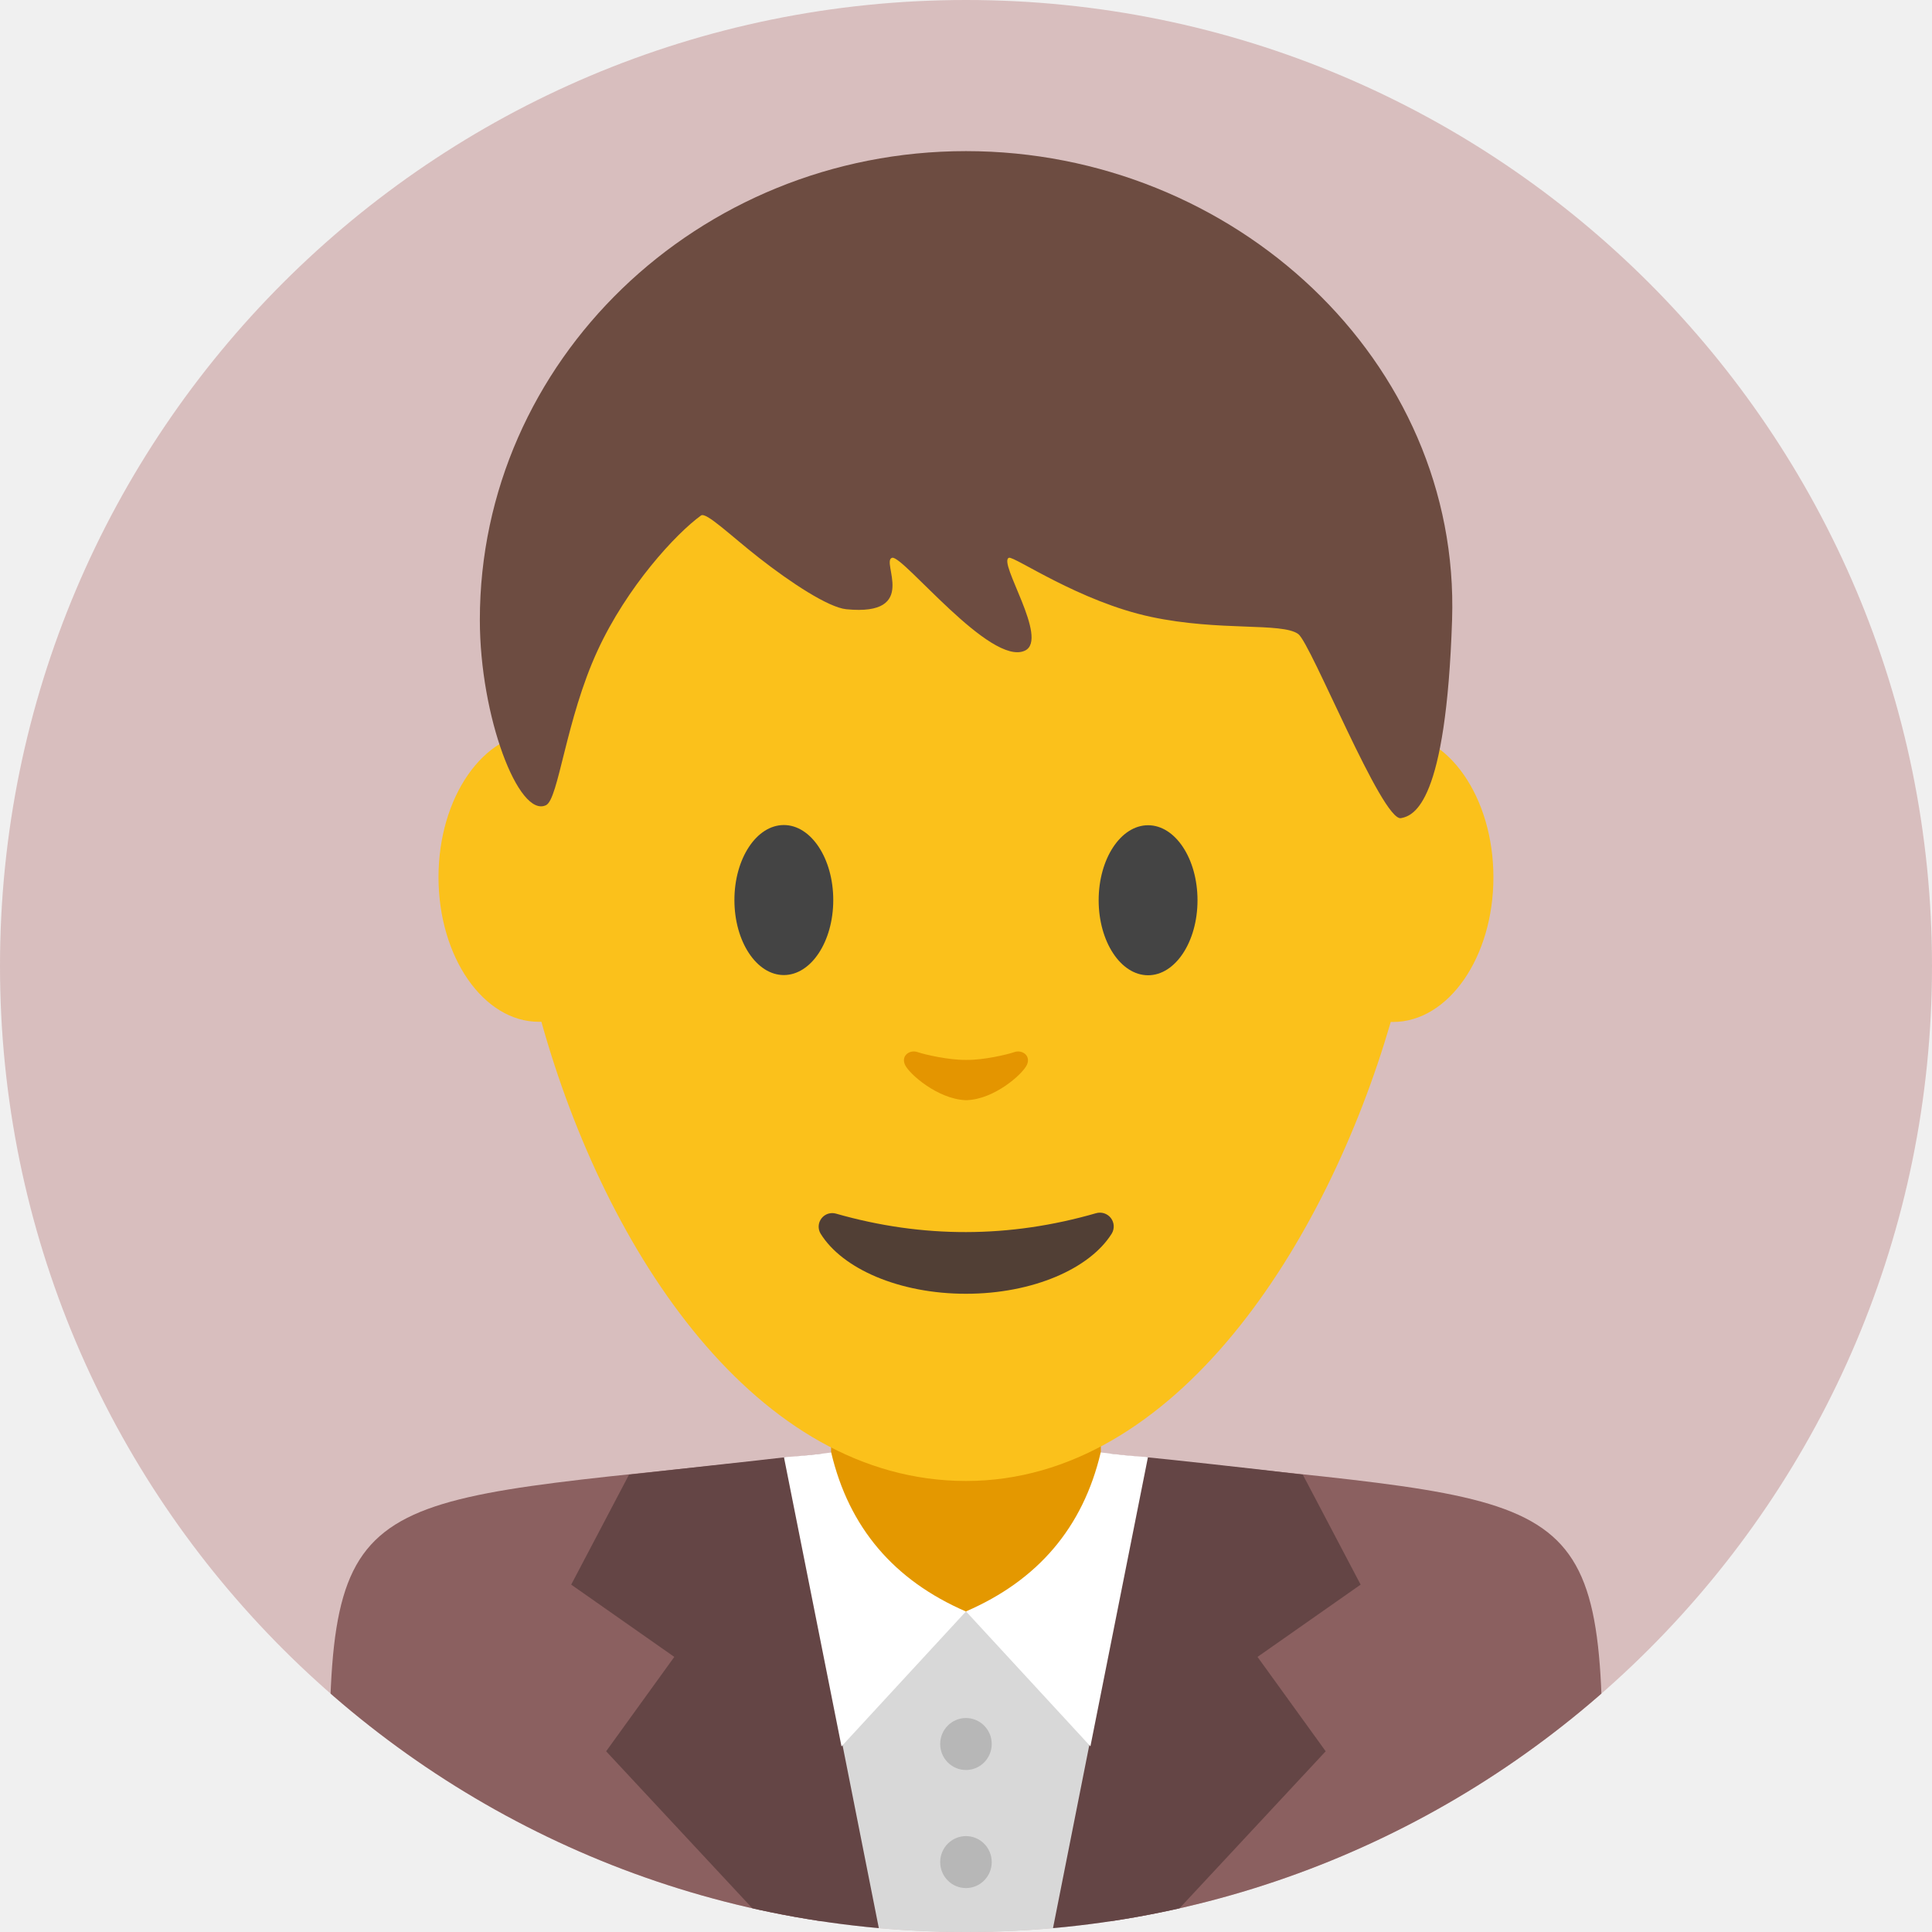
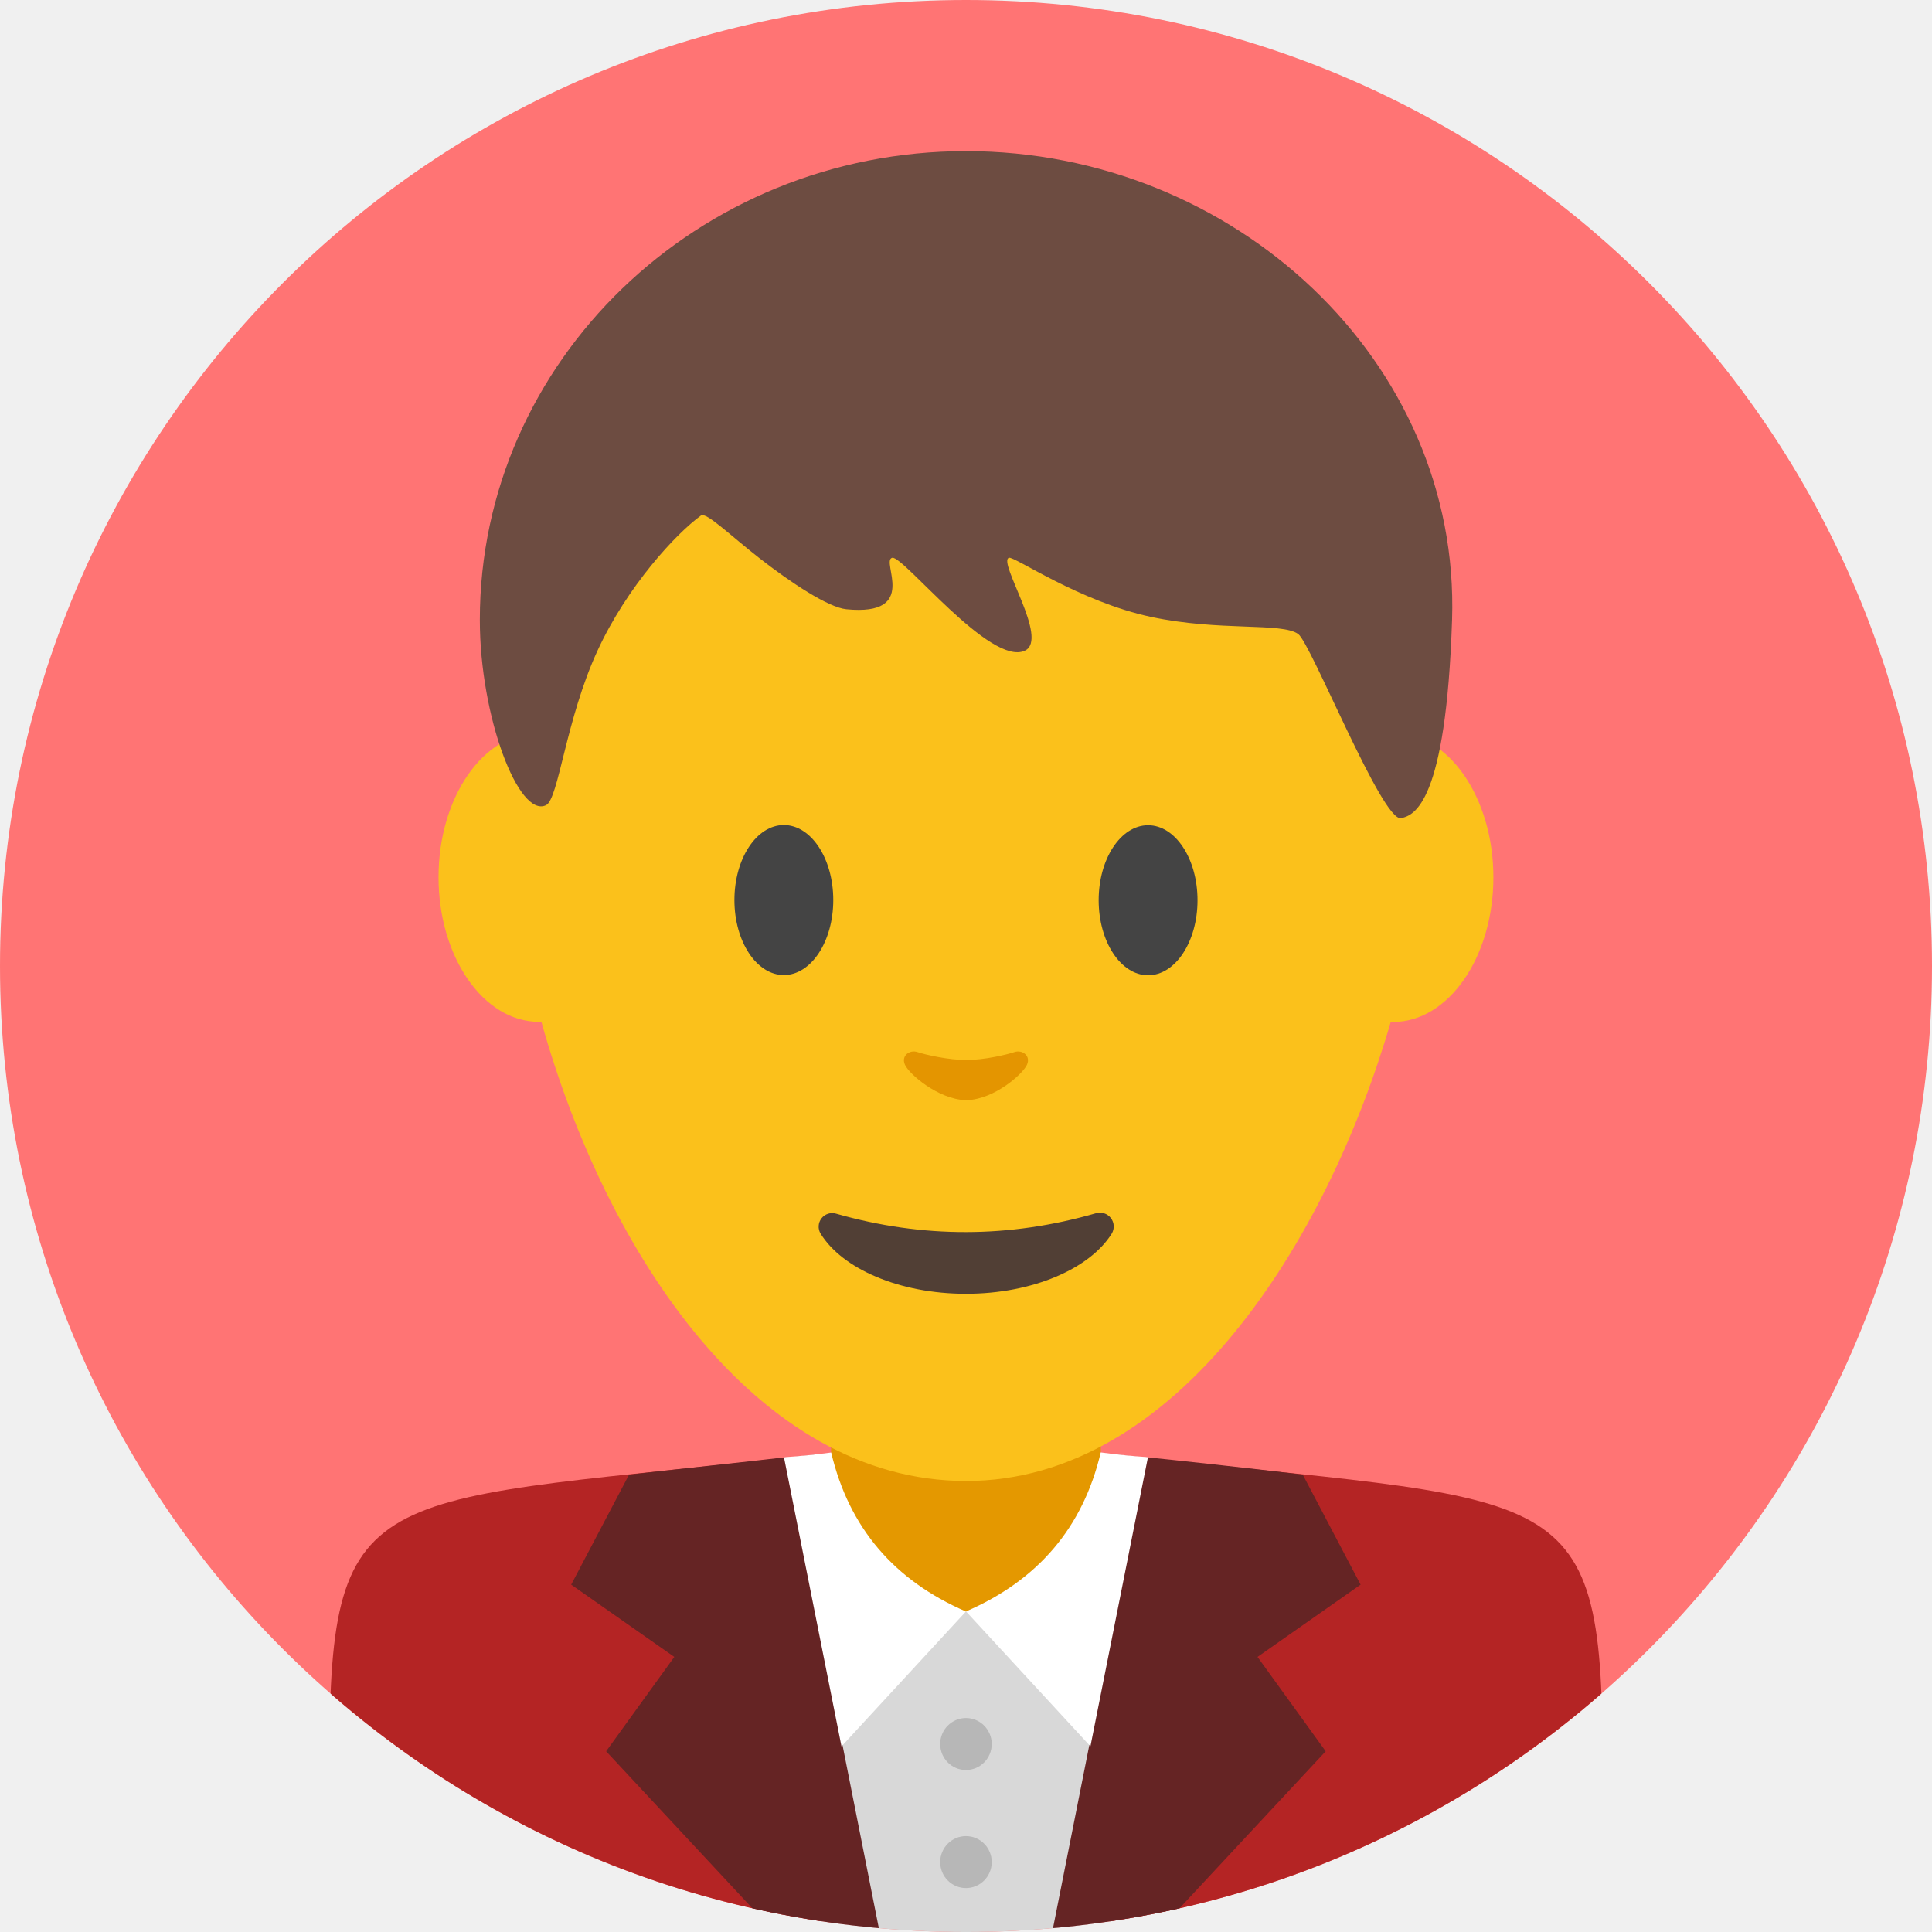
- <svg xmlns="http://www.w3.org/2000/svg" width="100%" height="100%" viewBox="0 0 1875 1875" version="1.1" xml:space="preserve" style="fill-rule:evenodd;clip-rule:evenodd;stroke-linejoin:round;stroke-miterlimit:2;">
-   <g id="Hintergrund">
-     <circle cx="937.5" cy="937.5" r="937.5" style="fill:#d8bebe;" />
+ <svg xmlns="http://www.w3.org/2000/svg" width="100%" height="100%" viewBox="0 0 450 450" version="1.1" xml:space="preserve" style="fill-rule:evenodd;clip-rule:evenodd;stroke-linejoin:round;stroke-miterlimit:2;">
+   <g transform="matrix(1.49239,0,0,1.49239,-99.1467,-46.2134)">
+     <g id="Hintergrund">
+       <circle cx="217.2" cy="181.731" r="150.765" style="fill:rgb(255,116,116);" />
+     </g>
  </g>
-   <g id="Mann">
+   <g id="Mann" transform="matrix(1,0,0,1.00855,-915.71,-251.866)">
    <clipPath id="_clip1">
-       <circle cx="937.5" cy="937.5" r="937.5" />
+       <ellipse cx="1140.71" cy="472.825" rx="225" ry="223.093" />
    </clipPath>
    <g clip-path="url(#_clip1)">
      <g id="Kopf-Mann">
-         <rect x="806.567" y="1347.32" width="261.788" height="239.777" style="fill:#e49800;" />
-         <path d="M536.554,712.246c53.881,-225.268 213.151,-388.746 401.029,-388.746c187.9,0 347.186,163.518 401.052,388.846c4.35,-0.858 8.789,-1.3 13.3,-1.3c53.763,-0 97.413,62.903 97.413,140.382c-0,77.479 -43.65,140.382 -97.413,140.382c-0.737,0 -1.471,-0.012 -2.21,-0.036c-62.659,215.321 -208.829,445.511 -412.142,445.511c-203.361,-0 -349.561,-221.336 -412.167,-445.672c-0.809,0.029 -1.618,0.044 -2.43,0.044c-53.764,-0 -97.413,-62.904 -97.413,-140.383c0,-77.479 43.649,-140.382 97.413,-140.382c4.602,0 9.13,0.461 13.568,1.354Z" style="fill:#fbc11b;" />
-         <ellipse cx="1114.21" cy="873.69" rx="47.968" ry="72.798" style="fill:#444;" />
-         <ellipse cx="760.712" cy="873.493" rx="47.968" ry="72.798" style="fill:#444;" />
-         <path d="M1063.66,1177.43c5.289,-1.571 11.001,0.261 14.389,4.615c3.389,4.354 3.762,10.34 0.94,15.082c-21.179,34.021 -76.563,58.475 -141.529,58.475c-64.768,0 -120.013,-24.306 -141.062,-58.328c-2.807,-4.657 -2.463,-10.561 0.866,-14.86c3.329,-4.3 8.958,-6.111 14.17,-4.56c84.135,24.016 168.18,23.815 252.226,-0.424Z" style="fill:#513f35;" />
-         <path d="M936.997,1067.7c-26.855,-1.087 -54.613,-25.346 -58.694,-34.3c-4.102,-9.001 4.75,-14.907 12.091,-12.376c7.274,2.509 30.628,7.78 46.603,7.601l1.54,-0c15.974,0.179 38.715,-5.092 45.99,-7.601c7.34,-2.531 16.192,3.375 12.09,12.376c-4.08,8.954 -31.226,33.213 -58.08,34.3l-1.54,0Z" style="fill:#e49500;" />
-         <path d="M937.468,146.667c260.381,-0 480.007,203.99 471.777,454.901c-5.846,178.235 -36.822,189.944 -49.564,192.432c-18.219,3.559 -87.389,-169.789 -99.748,-178.698c-15.889,-11.454 -75.983,-2.367 -142.797,-16.596c-69.541,-14.809 -132.838,-59.134 -137.941,-57.387c-11.178,3.826 39.268,78.917 15.493,90.123c-33.258,15.676 -118.298,-92.652 -128.813,-90.123c-11.679,2.808 27.159,56.995 -44.485,49.948c-17.342,-1.706 -53.743,-25.61 -84.824,-49.948c-27.858,-21.815 -51.235,-44.654 -56.234,-41.035c-24.214,17.527 -71.659,68.741 -100.428,131.158c-30.804,66.833 -37.772,144.044 -49.97,149.969c-26.496,12.87 -64.243,-85.877 -64.243,-179.843c-0,-251.067 211.396,-454.901 471.777,-454.901Z" style="fill:#6d4c41;" />
+         <g transform="matrix(1.01624,0,0,1,-19.056,0)">
+           <rect x="1110.31" y="570.347" width="61.825" height="57.059" style="fill:rgb(228,152,0);" />
+         </g>
+         <path d="M1044.48,419.222C1057.41,365.616 1095.64,326.714 1140.73,326.714C1185.83,326.714 1224.05,365.626 1236.98,419.246C1238.03,419.042 1239.09,418.937 1240.17,418.937C1253.08,418.937 1263.55,433.905 1263.55,452.343C1263.55,470.78 1253.08,485.749 1240.17,485.749C1240,485.749 1239.82,485.746 1239.64,485.74C1224.61,536.979 1189.53,591.757 1140.73,591.757C1091.92,591.757 1056.84,539.086 1041.81,485.702C1041.62,485.709 1041.42,485.712 1041.23,485.712C1028.32,485.712 1017.85,470.744 1017.85,452.306C1017.85,433.869 1028.32,418.9 1041.23,418.9C1042.33,418.9 1043.42,419.01 1044.48,419.222Z" style="fill:rgb(251,193,27);" />
+         <g transform="matrix(1.11601,0,0,1.32512,-34.2104,-158.089)">
+           <ellipse cx="1090.79" cy="464.659" rx="10.316" ry="13.073" style="fill:rgb(68,68,68);" />
+         </g>
+         <g transform="matrix(1.11601,0,0,1.32512,-119.049,-158.136)">
+           <ellipse cx="1090.79" cy="464.659" rx="10.316" ry="13.073" style="fill:rgb(68,68,68);" />
+         </g>
+         <g transform="matrix(1,0,0,1,-0.160433,2.98305)">
+           <path d="M1171.15,526.937C1172.42,526.564 1173.79,526.999 1174.6,528.036C1175.41,529.072 1175.51,530.496 1174.83,531.625C1169.74,539.72 1156.45,545.54 1140.86,545.54C1125.32,545.54 1112.06,539.756 1107.01,531.66C1106.33,530.551 1106.41,529.147 1107.21,528.123C1108.01,527.1 1109.36,526.669 1110.61,527.038C1130.81,532.753 1150.98,532.705 1171.15,526.937Z" style="fill:rgb(81,63,53);" />
+         </g>
+         <g transform="matrix(0.774134,0,0,1,258.16,-6.33467)">
+           <path d="M1139.89,510.143C1131.57,509.885 1122.96,504.111 1121.69,501.981C1120.42,499.839 1123.17,498.433 1125.44,499.036C1127.7,499.633 1134.94,500.887 1139.89,500.844L1140.37,500.844C1145.32,500.887 1152.37,499.633 1154.63,499.036C1156.9,498.433 1159.65,499.839 1158.38,501.981C1157.11,504.111 1148.69,509.885 1140.37,510.143L1139.89,510.143Z" style="fill:rgb(228,149,0);" />
+         </g>
+         <g transform="matrix(1.02333,0,0,1.19882,-36.956,-73.1718)">
+           <path d="M1150.81,298.464C1211.87,298.464 1263.38,338.956 1261.45,388.762C1260.08,424.142 1252.81,426.466 1249.83,426.96C1245.55,427.666 1229.33,393.257 1226.43,391.488C1222.71,389.215 1208.61,391.018 1192.94,388.194C1176.63,385.254 1161.79,376.456 1160.59,376.802C1157.97,377.562 1169.8,392.468 1164.23,394.692C1156.42,397.804 1136.48,376.301 1134.02,376.802C1131.28,377.36 1140.38,388.116 1123.58,386.717C1119.51,386.379 1110.98,381.634 1103.69,376.802C1097.15,372.472 1091.67,367.939 1090.5,368.657C1084.82,372.136 1073.69,382.302 1066.95,394.692C1059.72,407.958 1058.09,423.285 1055.23,424.461C1049.01,427.015 1040.16,407.414 1040.16,388.762C1040.16,338.925 1089.74,298.464 1150.81,298.464Z" style="fill:rgb(109,76,65);" />
+         </g>
      </g>
      <g id="Kleidung-Mann">
-         <path d="M797.46,1410.88c-435.955,49.877 -477.688,17.613 -477.688,295.297c0,168.751 0.015,168.751 0.015,168.751l477.673,-0l0,-464.048Zm280.08,-0c435.955,49.877 477.688,17.613 477.688,295.297c-0,168.751 -0.015,168.751 -0.015,168.751l-477.673,-0l-0,-464.048Z" style="fill:#8b6060;" />
-         <rect x="810.905" y="1564.06" width="253.11" height="310.943" style="fill:#d8d8d8;" />
-         <path d="M610.486,1431.13c26.773,-3.125 132.182,-14.514 151.772,-16.896l91.367,460.686l-102.131,-0l-163.241,-175.307l66.161,-91.594l-100.062,-70.144l56.134,-106.745Zm653.863,-0c-48.177,-5.967 -135.732,-15.432 -151.772,-16.896l-91.367,460.686l102.131,-0l163.241,-175.307l-66.161,-91.594l100.062,-70.144l-56.134,-106.745Z" style="fill:#644545;" />
-         <ellipse cx="937.46" cy="1692.56" rx="25.007" ry="25.221" style="fill:#b7b7b7;" />
-         <ellipse cx="937.46" cy="1807.15" rx="25.007" ry="25.221" style="fill:#b7b7b7;" />
-         <path d="M760.835,1414.24l55.834,280.637l120.744,-130.933c-69.519,-30.109 -113.504,-81.2 -130.731,-154.282c-15.282,1.994 -30.564,3.562 -45.847,4.578Zm353.25,-0.079l-55.833,280.637l-120.745,-130.933c69.519,-30.109 113.505,-81.2 130.732,-154.282c15.282,1.994 30.564,3.562 45.846,4.578Z" style="fill:#fff;" />
+         <g transform="matrix(1,0,0,0.991525,406.059,5.91572)">
+           <path d="M701.041,584.51C596.412,596.481 586.396,588.737 586.396,655.382C586.396,695.882 586.4,695.882 586.4,695.882L701.041,695.882L701.041,584.51ZM768.26,584.51C872.89,596.481 882.906,588.737 882.906,655.382C882.906,695.882 882.902,695.882 882.902,695.882L768.26,695.882L768.26,584.51Z" style="fill:rgb(180,36,36);" />
+         </g>
+         <g transform="matrix(1.19554,0,0,1,-229.815,0)">
+           <rect x="1120.95" y="621.924" width="50.811" height="73.994" style="fill:rgb(216,216,216);" />
+         </g>
+         <path d="M1062.23,590.293C1068.65,589.55 1093.95,586.839 1098.65,586.273L1120.58,695.9L1096.07,695.9L1056.89,654.183L1072.77,632.387L1048.75,615.695L1062.23,590.293ZM1219.15,590.293C1207.59,588.873 1186.58,586.621 1182.73,586.273L1160.8,695.9L1185.31,695.9L1224.49,654.183L1208.61,632.387L1232.62,615.695L1219.15,590.293Z" style="fill:rgb(101,36,36);" />
+         <g transform="matrix(1,0,0,1,-0.758364,0)">
+           <circle cx="1141.46" cy="652.504" r="6.002" style="fill:rgb(183,183,183);" />
+         </g>
+         <g transform="matrix(1,0,0,1,-0.758364,27.2677)">
+           <circle cx="1141.46" cy="652.504" r="6.002" style="fill:rgb(183,183,183);" />
+         </g>
+         <g transform="matrix(1,0,0,1,-0.688744,0)">
+           <path d="M1099,586.273L1112.4,653.054L1141.38,621.897C1124.69,614.732 1114.14,602.574 1110,585.183C1106.33,585.657 1102.67,586.031 1099,586.273ZM1183.78,586.254L1170.38,653.036L1141.4,621.878C1158.09,614.713 1168.64,602.555 1172.78,585.164C1176.44,585.639 1180.11,586.012 1183.78,586.254Z" style="fill:white;" />
+         </g>
      </g>
    </g>
  </g>
</svg>
